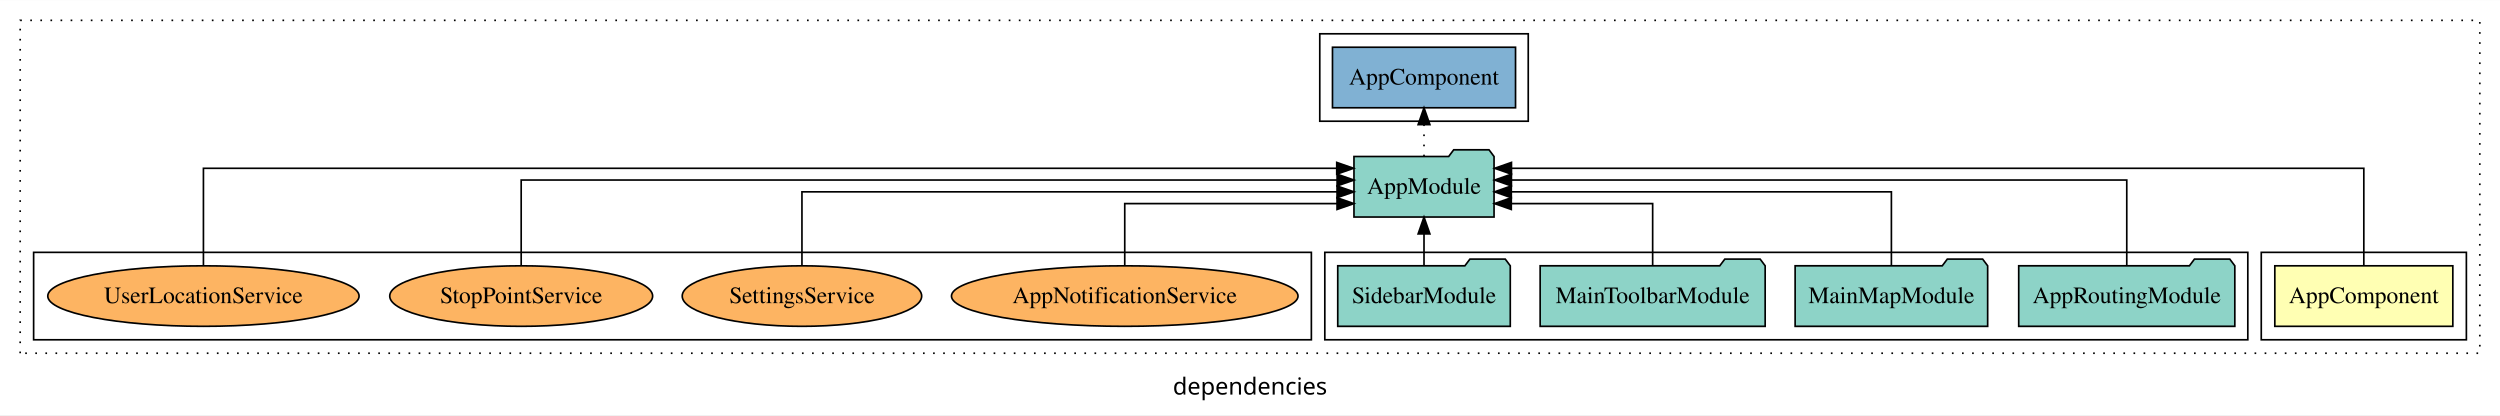
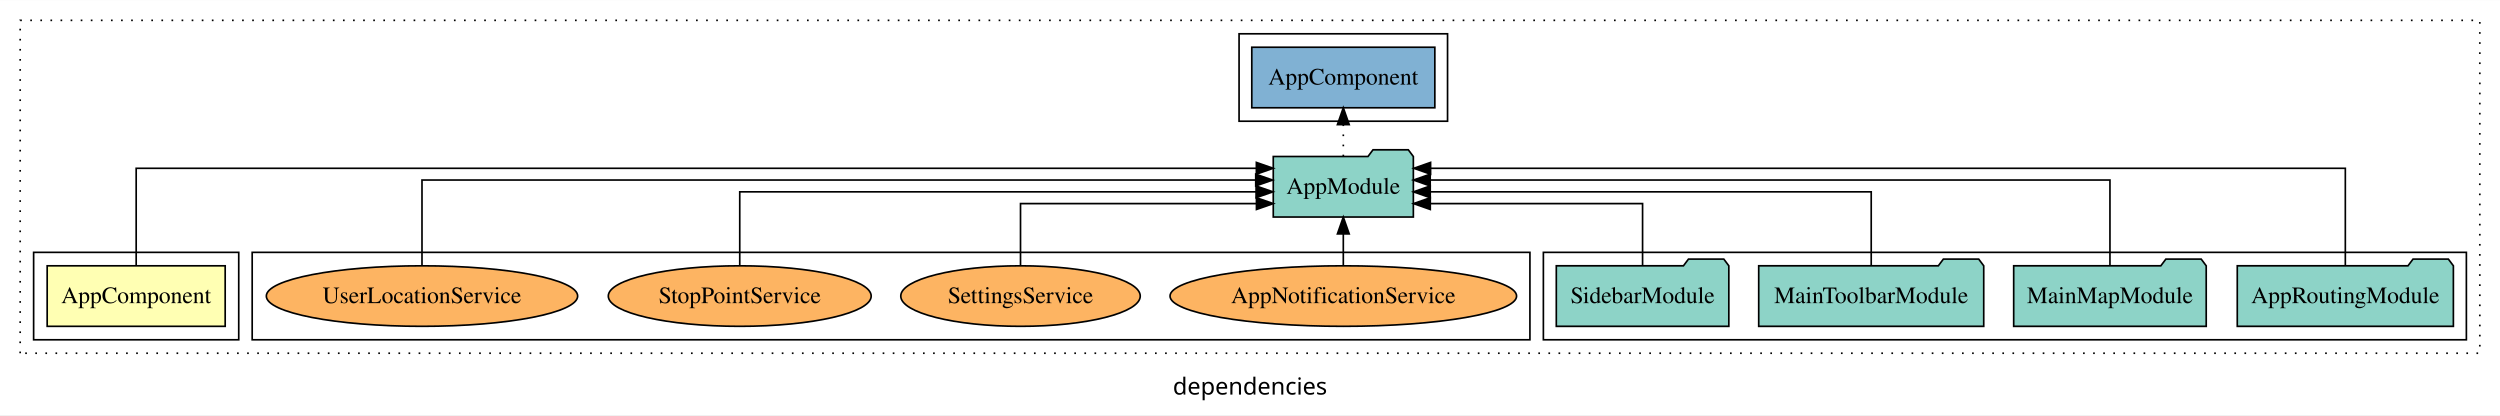
<svg xmlns="http://www.w3.org/2000/svg" width="1487pt" height="247pt" viewBox="0.00 0.00 1487.00 246.80">
  <g id="graph0" class="graph" transform="scale(1 1) rotate(0) translate(4 242.8)">
    <polygon fill="white" stroke="transparent" points="-4,4 -4,-242.8 1483,-242.8 1483,4 -4,4" />
    <text text-anchor="middle" x="739.5" y="-8.2" font-family="sans-serif" font-size="14.00">dependencies</text>
    <g id="clust1" class="cluster">
      <polygon fill="none" stroke="black" stroke-dasharray="1,5" points="8,-32.8 8,-230.8 1471,-230.8 1471,-32.8 8,-32.8" />
    </g>
-     <g id="clust2" class="cluster">
-       <polygon fill="none" stroke="black" points="1341,-40.8 1341,-92.8 1463,-92.8 1463,-40.8 1341,-40.8" />
+     <g id="clust4" class="cluster">
+       <polygon fill="none" stroke="black" points="914,-40.8 914,-92.8 1463,-92.8 1463,-40.8 914,-40.8" />
    </g>
-     <g id="clust4" class="cluster">
-       <polygon fill="none" stroke="black" points="784,-40.8 784,-92.8 1333,-92.8 1333,-40.8 784,-40.8" />
+     <g id="clust7" class="cluster">
+       <polygon fill="none" stroke="black" points="146,-40.8 146,-92.8 906,-92.8 906,-40.8 146,-40.8" />
    </g>
    <g id="clust6" class="cluster">
-       <polygon fill="none" stroke="black" points="781,-170.8 781,-222.8 905,-222.8 905,-170.8 781,-170.8" />
+       <polygon fill="none" stroke="black" points="733,-170.8 733,-222.8 857,-222.8 857,-170.8 733,-170.8" />
    </g>
-     <g id="clust7" class="cluster">
-       <polygon fill="none" stroke="black" points="16,-40.8 16,-92.8 776,-92.8 776,-40.8 16,-40.8" />
+     <g id="clust2" class="cluster">
+       <polygon fill="none" stroke="black" points="16,-40.8 16,-92.8 138,-92.8 138,-40.8 16,-40.8" />
    </g>
    <g id="node1" class="node">
-       <polygon fill="#ffffb3" stroke="black" points="1454.94,-84.8 1349.06,-84.8 1349.06,-48.8 1454.94,-48.8 1454.94,-84.8" />
-       <text text-anchor="middle" x="1402" y="-62.6" font-family="Times,serif" font-size="14.00">AppComponent</text>
+       <polygon fill="#ffffb3" stroke="black" points="129.94,-84.8 24.06,-84.8 24.06,-48.8 129.94,-48.8 129.94,-84.8" />
+       <text text-anchor="middle" x="77" y="-62.6" font-family="Times,serif" font-size="14.00">AppComponent</text>
    </g>
    <g id="node2" class="node">
-       <polygon fill="#8dd3c7" stroke="black" points="884.66,-149.8 881.66,-153.8 860.66,-153.8 857.66,-149.8 801.34,-149.8 801.34,-113.8 884.66,-113.8 884.66,-149.8" />
-       <text text-anchor="middle" x="843" y="-127.6" font-family="Times,serif" font-size="14.00">AppModule</text>
+       <polygon fill="#8dd3c7" stroke="black" points="836.66,-149.8 833.66,-153.8 812.66,-153.8 809.66,-149.8 753.34,-149.8 753.34,-113.8 836.66,-113.8 836.66,-149.8" />
+       <text text-anchor="middle" x="795" y="-127.6" font-family="Times,serif" font-size="14.00">AppModule</text>
    </g>
    <g id="edge1" class="edge">
-       <path fill="none" stroke="black" d="M1402,-84.81C1402,-107.29 1402,-142.8 1402,-142.8 1402,-142.8 895.02,-142.8 895.02,-142.8" />
-       <polygon fill="black" stroke="black" points="895.02,-139.3 885.02,-142.8 895.02,-146.3 895.02,-139.3" />
+       <path fill="none" stroke="black" d="M77,-84.81C77,-107.29 77,-142.8 77,-142.8 77,-142.8 743.29,-142.8 743.29,-142.8" />
+       <polygon fill="black" stroke="black" points="743.29,-146.3 753.29,-142.8 743.29,-139.3 743.29,-146.3" />
    </g>
    <g id="node7" class="node">
-       <polygon fill="#80b1d3" stroke="black" points="897.44,-214.8 788.56,-214.8 788.56,-178.8 897.44,-178.8 897.44,-214.8" />
-       <text text-anchor="middle" x="843" y="-192.6" font-family="Times,serif" font-size="14.00">AppComponent </text>
+       <polygon fill="#80b1d3" stroke="black" points="849.44,-214.8 740.56,-214.8 740.56,-178.8 849.44,-178.8 849.44,-214.8" />
+       <text text-anchor="middle" x="795" y="-192.6" font-family="Times,serif" font-size="14.00">AppComponent </text>
    </g>
    <g id="edge6" class="edge">
-       <path fill="none" stroke="black" stroke-dasharray="1,5" d="M843,-149.91C843,-149.91 843,-168.79 843,-168.79" />
-       <polygon fill="black" stroke="black" points="839.5,-168.79 843,-178.79 846.5,-168.79 839.5,-168.79" />
+       <path fill="none" stroke="black" stroke-dasharray="1,5" d="M795,-149.91C795,-149.91 795,-168.79 795,-168.79" />
+       <polygon fill="black" stroke="black" points="791.5,-168.79 795,-178.79 798.5,-168.79 791.5,-168.79" />
    </g>
    <g id="node3" class="node">
-       <polygon fill="#8dd3c7" stroke="black" points="1325.27,-84.8 1322.27,-88.8 1301.27,-88.8 1298.27,-84.8 1196.73,-84.8 1196.73,-48.8 1325.27,-48.8 1325.27,-84.8" />
-       <text text-anchor="middle" x="1261" y="-62.6" font-family="Times,serif" font-size="14.00">AppRoutingModule</text>
+       <polygon fill="#8dd3c7" stroke="black" points="1455.27,-84.8 1452.27,-88.8 1431.27,-88.8 1428.27,-84.8 1326.73,-84.8 1326.73,-48.8 1455.27,-48.8 1455.27,-84.8" />
+       <text text-anchor="middle" x="1391" y="-62.6" font-family="Times,serif" font-size="14.00">AppRoutingModule</text>
    </g>
    <g id="edge2" class="edge">
-       <path fill="none" stroke="black" d="M1261,-84.93C1261,-105.37 1261,-135.8 1261,-135.8 1261,-135.8 894.99,-135.8 894.99,-135.8" />
-       <polygon fill="black" stroke="black" points="894.99,-132.3 884.99,-135.8 894.99,-139.3 894.99,-132.3" />
+       <path fill="none" stroke="black" d="M1391,-84.81C1391,-107.29 1391,-142.8 1391,-142.8 1391,-142.8 846.91,-142.8 846.91,-142.8" />
+       <polygon fill="black" stroke="black" points="846.91,-139.3 836.91,-142.8 846.91,-146.3 846.91,-139.3" />
    </g>
    <g id="node4" class="node">
-       <polygon fill="#8dd3c7" stroke="black" points="1178.26,-84.8 1175.26,-88.8 1154.26,-88.8 1151.26,-84.8 1063.74,-84.8 1063.74,-48.8 1178.26,-48.8 1178.26,-84.8" />
-       <text text-anchor="middle" x="1121" y="-62.6" font-family="Times,serif" font-size="14.00">MainMapModule</text>
+       <polygon fill="#8dd3c7" stroke="black" points="1308.26,-84.8 1305.26,-88.8 1284.26,-88.8 1281.26,-84.8 1193.74,-84.8 1193.74,-48.8 1308.26,-48.8 1308.26,-84.8" />
+       <text text-anchor="middle" x="1251" y="-62.6" font-family="Times,serif" font-size="14.00">MainMapModule</text>
    </g>
    <g id="edge3" class="edge">
-       <path fill="none" stroke="black" d="M1121,-85.07C1121,-103.36 1121,-128.8 1121,-128.8 1121,-128.8 894.92,-128.8 894.92,-128.8" />
-       <polygon fill="black" stroke="black" points="894.92,-125.3 884.92,-128.8 894.92,-132.3 894.92,-125.3" />
+       <path fill="none" stroke="black" d="M1251,-84.93C1251,-105.37 1251,-135.8 1251,-135.8 1251,-135.8 846.68,-135.8 846.68,-135.8" />
+       <polygon fill="black" stroke="black" points="846.68,-132.3 836.68,-135.8 846.68,-139.3 846.68,-132.3" />
    </g>
    <g id="node5" class="node">
-       <polygon fill="#8dd3c7" stroke="black" points="1045.92,-84.8 1042.92,-88.8 1021.92,-88.8 1018.92,-84.8 912.08,-84.8 912.08,-48.8 1045.92,-48.8 1045.92,-84.8" />
-       <text text-anchor="middle" x="979" y="-62.6" font-family="Times,serif" font-size="14.00">MainToolbarModule</text>
+       <polygon fill="#8dd3c7" stroke="black" points="1175.92,-84.8 1172.92,-88.8 1151.92,-88.8 1148.92,-84.8 1042.08,-84.8 1042.08,-48.8 1175.92,-48.8 1175.92,-84.8" />
+       <text text-anchor="middle" x="1109" y="-62.6" font-family="Times,serif" font-size="14.00">MainToolbarModule</text>
    </g>
    <g id="edge4" class="edge">
-       <path fill="none" stroke="black" d="M979,-84.81C979,-100.85 979,-121.8 979,-121.8 979,-121.8 894.91,-121.8 894.91,-121.8" />
-       <polygon fill="black" stroke="black" points="894.91,-118.3 884.91,-121.8 894.91,-125.3 894.91,-118.3" />
+       <path fill="none" stroke="black" d="M1109,-85.07C1109,-103.36 1109,-128.8 1109,-128.8 1109,-128.8 846.7,-128.8 846.7,-128.8" />
+       <polygon fill="black" stroke="black" points="846.7,-125.3 836.7,-128.8 846.7,-132.3 846.7,-125.3" />
    </g>
    <g id="node6" class="node">
-       <polygon fill="#8dd3c7" stroke="black" points="894.31,-84.8 891.31,-88.8 870.31,-88.8 867.31,-84.8 791.69,-84.8 791.69,-48.8 894.31,-48.8 894.31,-84.8" />
-       <text text-anchor="middle" x="843" y="-62.6" font-family="Times,serif" font-size="14.00">SidebarModule</text>
+       <polygon fill="#8dd3c7" stroke="black" points="1024.31,-84.8 1021.31,-88.8 1000.31,-88.8 997.31,-84.8 921.69,-84.8 921.69,-48.8 1024.31,-48.8 1024.31,-84.8" />
+       <text text-anchor="middle" x="973" y="-62.6" font-family="Times,serif" font-size="14.00">SidebarModule</text>
    </g>
    <g id="edge5" class="edge">
-       <path fill="none" stroke="black" d="M843,-84.91C843,-84.91 843,-103.79 843,-103.79" />
-       <polygon fill="black" stroke="black" points="839.5,-103.79 843,-113.79 846.5,-103.79 839.5,-103.79" />
+       <path fill="none" stroke="black" d="M973,-84.81C973,-100.85 973,-121.8 973,-121.8 973,-121.8 846.73,-121.8 846.73,-121.8" />
+       <polygon fill="black" stroke="black" points="846.73,-118.3 836.73,-121.8 846.73,-125.3 846.73,-118.3" />
    </g>
    <g id="node8" class="node">
-       <ellipse fill="#fdb462" stroke="black" cx="665" cy="-66.8" rx="103.07" ry="18" />
-       <text text-anchor="middle" x="665" y="-62.6" font-family="Times,serif" font-size="14.00">AppNotificationService</text>
+       <ellipse fill="#fdb462" stroke="black" cx="795" cy="-66.8" rx="103.07" ry="18" />
+       <text text-anchor="middle" x="795" y="-62.6" font-family="Times,serif" font-size="14.00">AppNotificationService</text>
    </g>
    <g id="edge7" class="edge">
-       <path fill="none" stroke="black" d="M665,-84.81C665,-100.85 665,-121.8 665,-121.8 665,-121.8 791.27,-121.8 791.27,-121.8" />
-       <polygon fill="black" stroke="black" points="791.27,-125.3 801.27,-121.8 791.27,-118.3 791.27,-125.3" />
+       <path fill="none" stroke="black" d="M795,-84.91C795,-84.91 795,-103.79 795,-103.79" />
+       <polygon fill="black" stroke="black" points="791.5,-103.79 795,-113.79 798.5,-103.79 791.5,-103.79" />
    </g>
    <g id="node9" class="node">
-       <ellipse fill="#fdb462" stroke="black" cx="473" cy="-66.8" rx="71.22" ry="18" />
-       <text text-anchor="middle" x="473" y="-62.6" font-family="Times,serif" font-size="14.00">SettingsService</text>
+       <ellipse fill="#fdb462" stroke="black" cx="603" cy="-66.8" rx="71.22" ry="18" />
+       <text text-anchor="middle" x="603" y="-62.6" font-family="Times,serif" font-size="14.00">SettingsService</text>
    </g>
    <g id="edge8" class="edge">
-       <path fill="none" stroke="black" d="M473,-85.07C473,-103.36 473,-128.8 473,-128.8 473,-128.8 791.28,-128.8 791.28,-128.8" />
-       <polygon fill="black" stroke="black" points="791.28,-132.3 801.28,-128.8 791.28,-125.3 791.28,-132.3" />
+       <path fill="none" stroke="black" d="M603,-84.81C603,-100.85 603,-121.8 603,-121.8 603,-121.8 743.34,-121.8 743.34,-121.8" />
+       <polygon fill="black" stroke="black" points="743.34,-125.3 753.34,-121.8 743.34,-118.3 743.34,-125.3" />
    </g>
    <g id="node10" class="node">
-       <ellipse fill="#fdb462" stroke="black" cx="306" cy="-66.8" rx="78.19" ry="18" />
-       <text text-anchor="middle" x="306" y="-62.6" font-family="Times,serif" font-size="14.00">StopPointService</text>
+       <ellipse fill="#fdb462" stroke="black" cx="436" cy="-66.8" rx="78.19" ry="18" />
+       <text text-anchor="middle" x="436" y="-62.6" font-family="Times,serif" font-size="14.00">StopPointService</text>
    </g>
    <g id="edge9" class="edge">
-       <path fill="none" stroke="black" d="M306,-84.93C306,-105.37 306,-135.8 306,-135.8 306,-135.8 791.31,-135.8 791.31,-135.8" />
-       <polygon fill="black" stroke="black" points="791.31,-139.3 801.31,-135.8 791.31,-132.3 791.31,-139.3" />
+       <path fill="none" stroke="black" d="M436,-85.07C436,-103.36 436,-128.8 436,-128.8 436,-128.8 743.12,-128.8 743.12,-128.8" />
+       <polygon fill="black" stroke="black" points="743.12,-132.3 753.12,-128.8 743.12,-125.3 743.12,-132.3" />
    </g>
    <g id="node11" class="node">
-       <ellipse fill="#fdb462" stroke="black" cx="117" cy="-66.8" rx="92.59" ry="18" />
-       <text text-anchor="middle" x="117" y="-62.6" font-family="Times,serif" font-size="14.00">UserLocationService</text>
+       <ellipse fill="#fdb462" stroke="black" cx="247" cy="-66.8" rx="92.59" ry="18" />
+       <text text-anchor="middle" x="247" y="-62.6" font-family="Times,serif" font-size="14.00">UserLocationService</text>
    </g>
    <g id="edge10" class="edge">
-       <path fill="none" stroke="black" d="M117,-84.81C117,-107.29 117,-142.8 117,-142.8 117,-142.8 791.09,-142.8 791.09,-142.8" />
-       <polygon fill="black" stroke="black" points="791.09,-146.3 801.09,-142.8 791.09,-139.3 791.09,-146.3" />
+       <path fill="none" stroke="black" d="M247,-84.93C247,-105.37 247,-135.8 247,-135.8 247,-135.8 742.91,-135.8 742.91,-135.8" />
+       <polygon fill="black" stroke="black" points="742.91,-139.3 752.91,-135.8 742.91,-132.3 742.91,-139.3" />
    </g>
  </g>
</svg>
